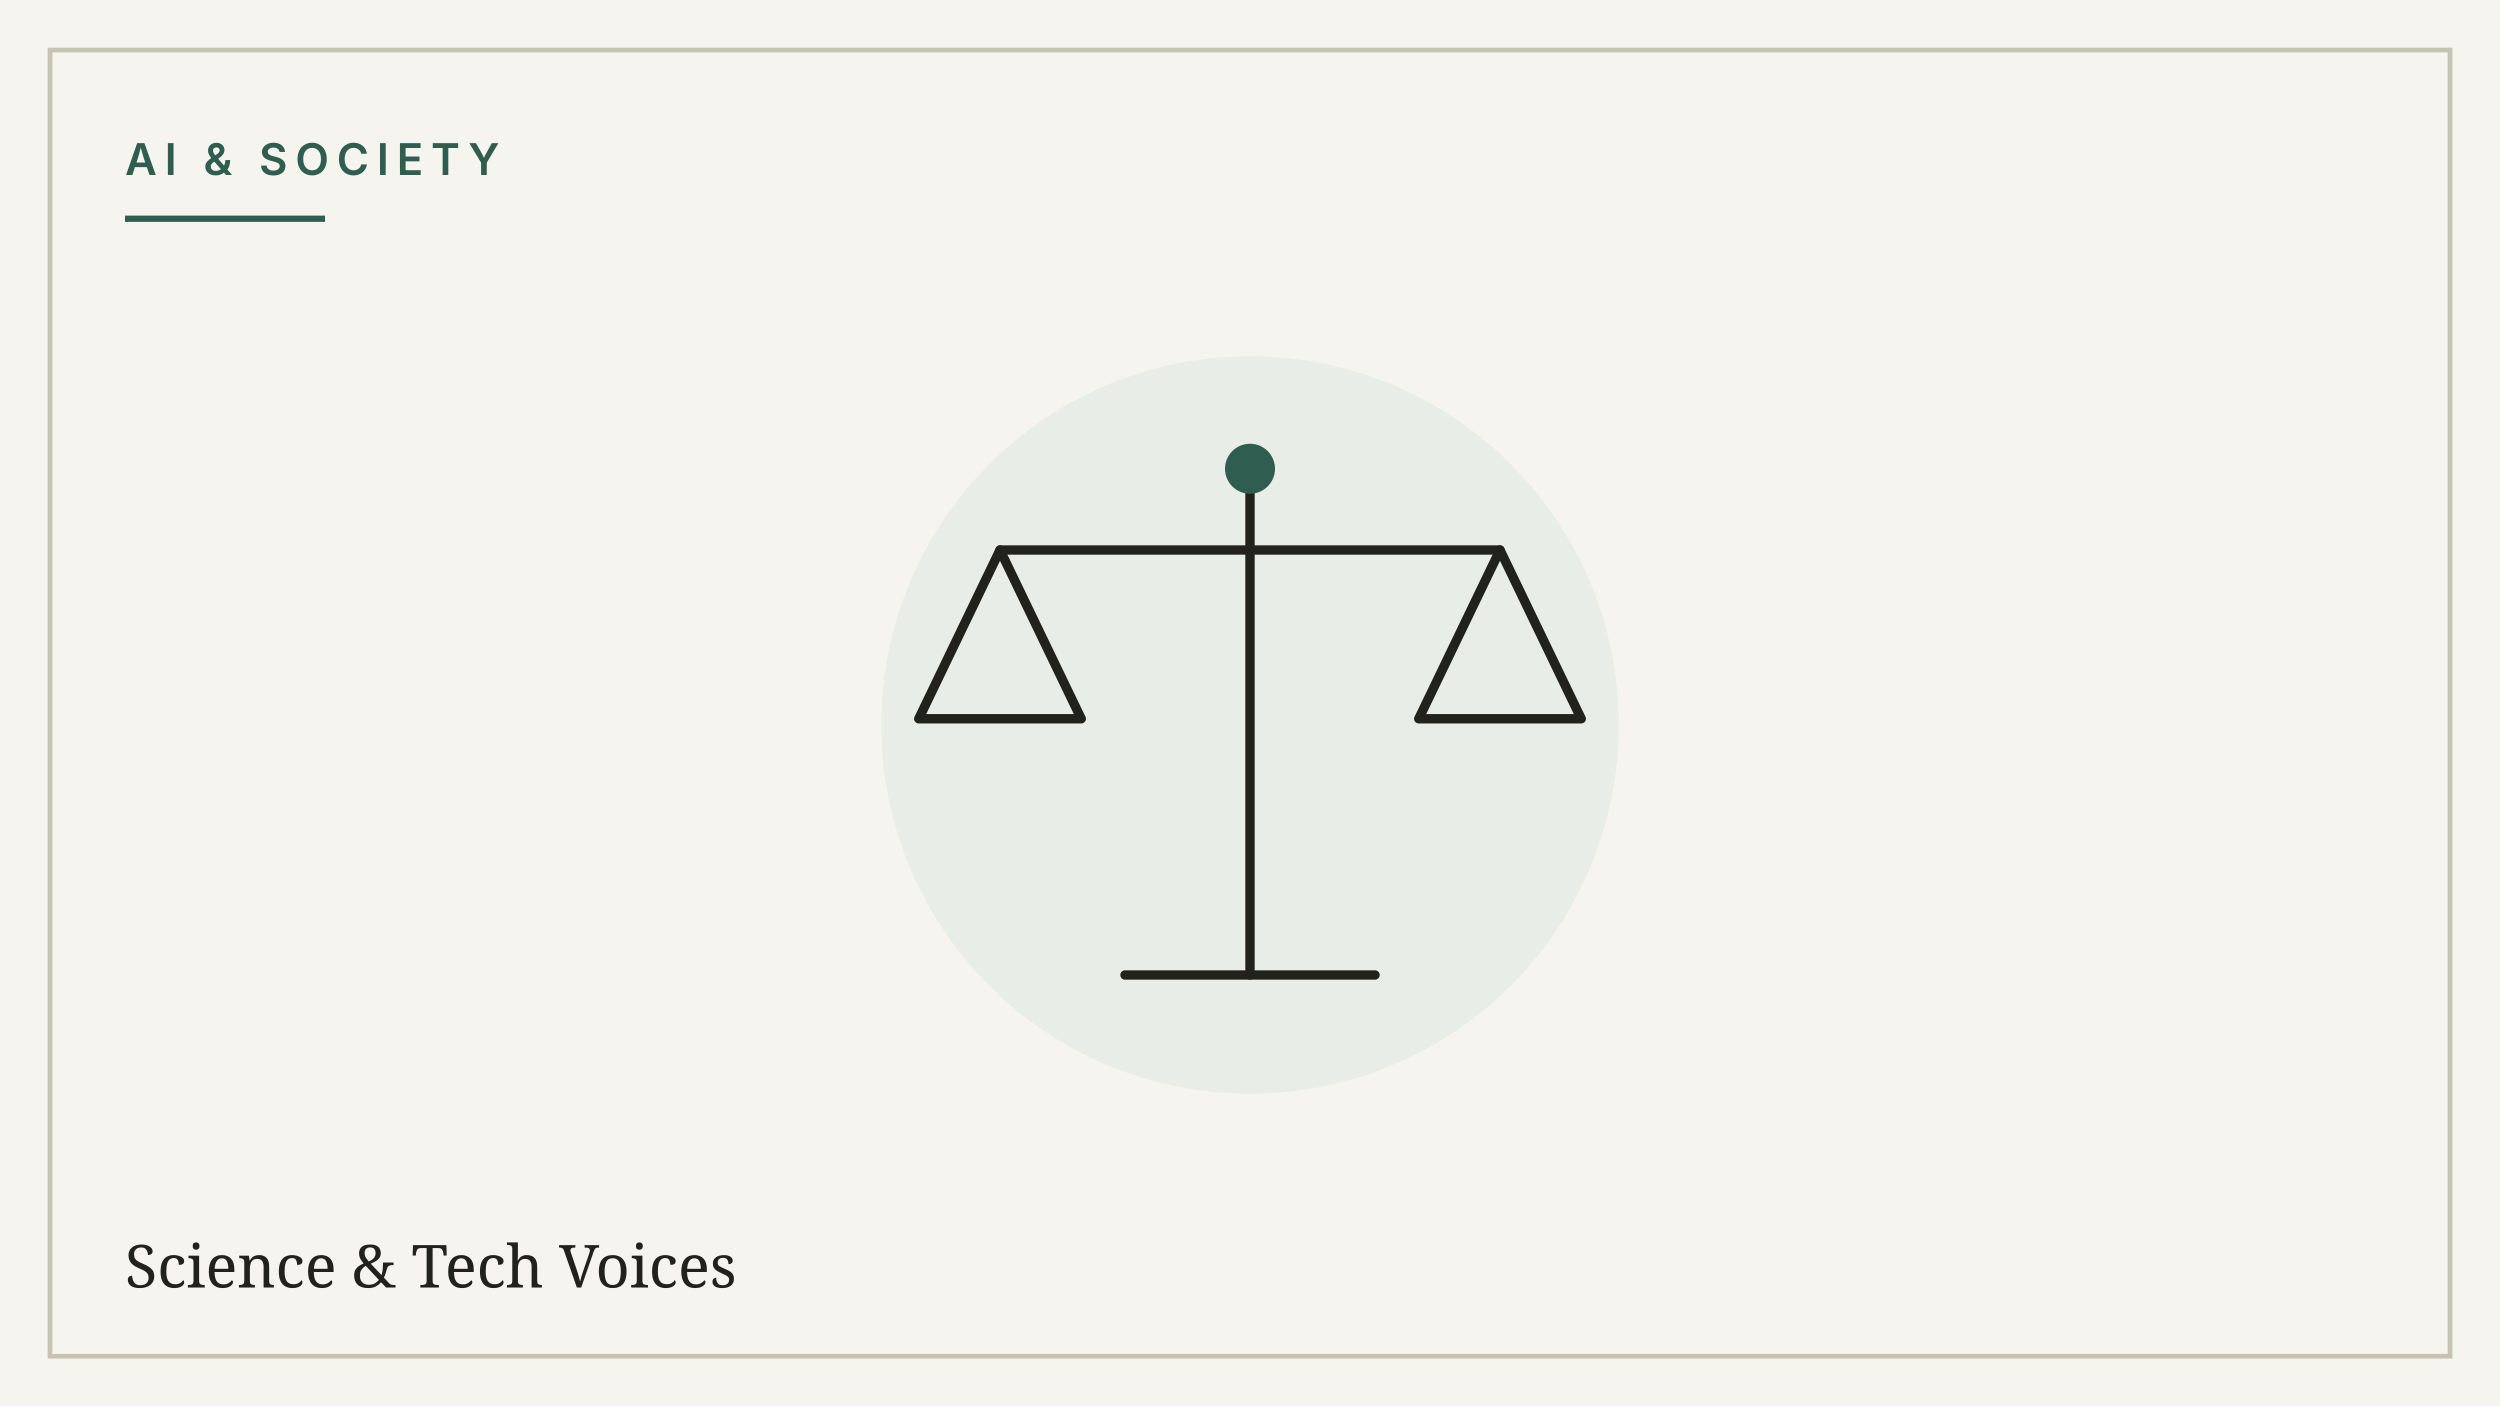
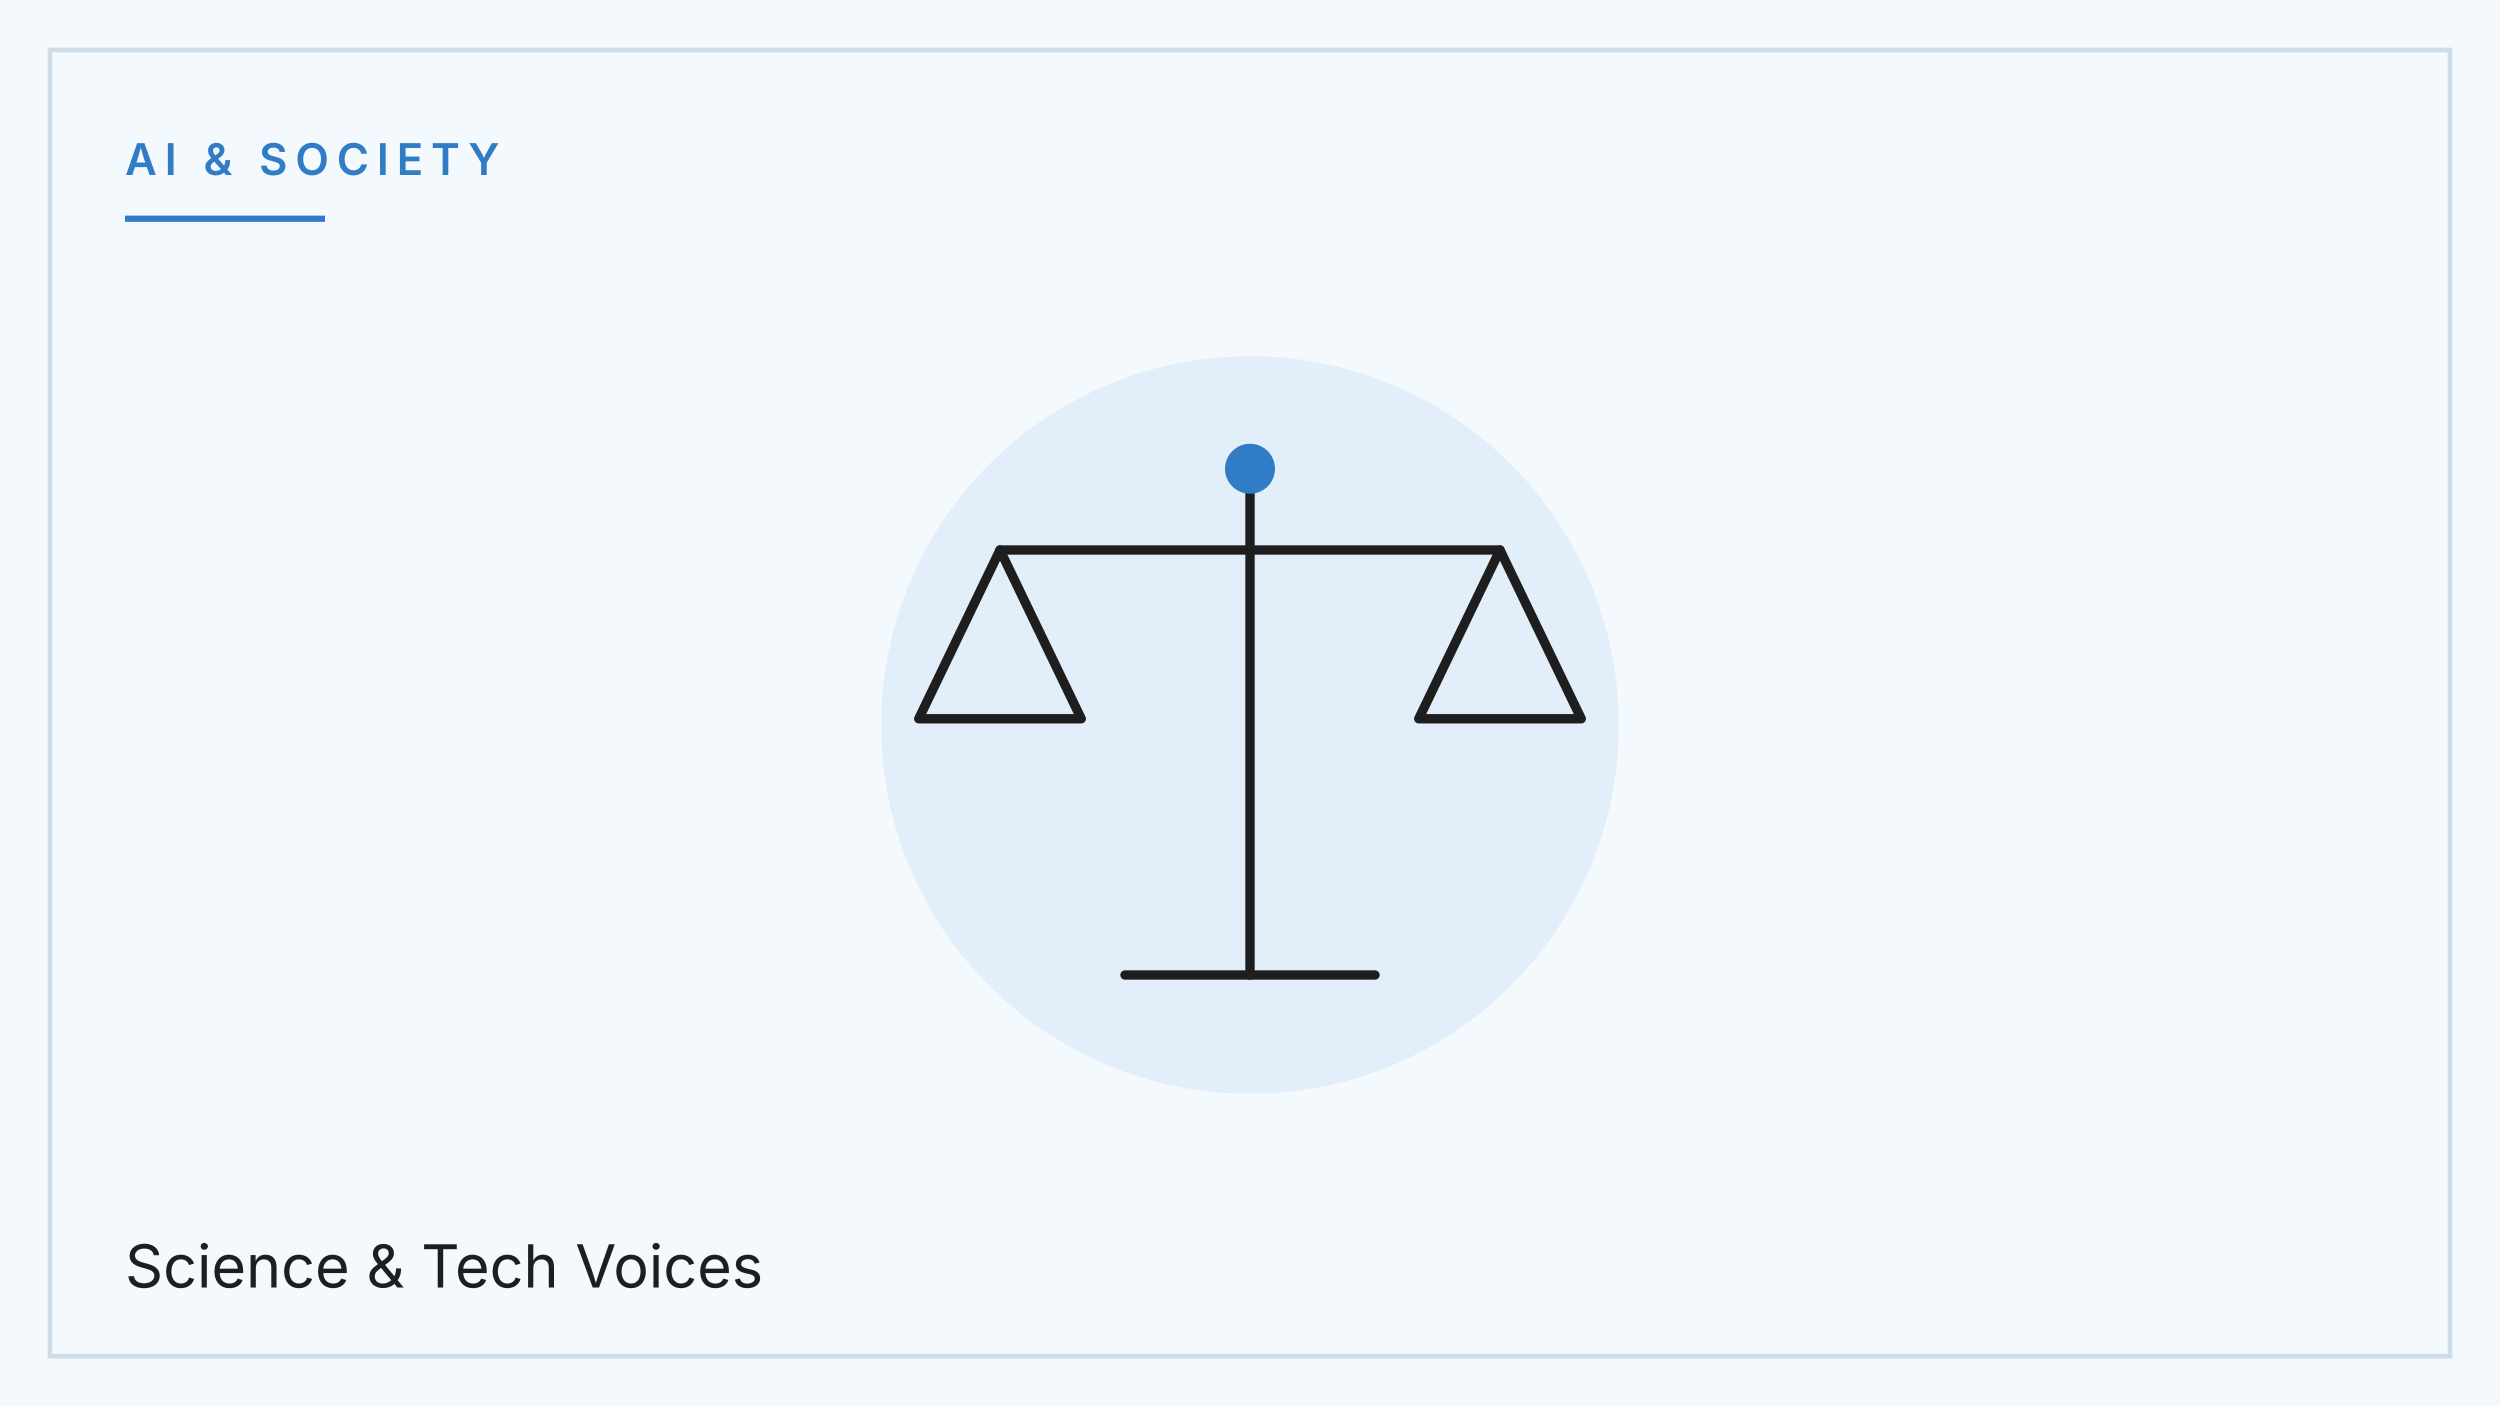
<svg xmlns="http://www.w3.org/2000/svg" viewBox="0 0 800 450" role="img" aria-label="AI Ethics: Can Code Have a Conscience?">
-   <rect width="800" height="450" fill="#f6f4ee" />
-   <rect x="16" y="16" width="768" height="418" fill="none" stroke="#c8c2b1" stroke-width="1.5" />
-   <text x="40" y="56" font-family="Inter, Segoe UI, sans-serif" font-size="14" letter-spacing="2.5" font-weight="600" fill="#2f5d4f">AI &amp; SOCIETY</text>
-   <line x1="40" y1="70" x2="104" y2="70" stroke="#2f5d4f" stroke-width="2" />
-   <text x="40" y="412" font-family="Spectral, Georgia, serif" font-size="19" fill="#22221d">Science &amp; Tech Voices</text>
-   <circle cx="400" cy="232" r="118" fill="#e9ede7" />
-   <g stroke="#22221d" stroke-width="3" stroke-linecap="round" stroke-linejoin="round" fill="none">
+   <rect width="800" height="450" fill="#f4f9fd" />
+   <rect x="16" y="16" width="768" height="418" fill="none" stroke="#cfdce8" stroke-width="1.5" />
+   <text x="40" y="56" font-family="Inter, Segoe UI, sans-serif" font-size="14" letter-spacing="2.5" font-weight="600" fill="#307dc5">AI &amp; SOCIETY</text>
+   <line x1="40" y1="70" x2="104" y2="70" stroke="#307dc5" stroke-width="2" />
+   <text x="40" y="412" font-family="Inter, Segoe UI, sans-serif" font-size="19" fill="#1e1e1e">Science &amp; Tech Voices</text>
+   <circle cx="400" cy="232" r="118" fill="#e2eef9" />
+   <g stroke="#1e1e1e" stroke-width="3" stroke-linecap="round" stroke-linejoin="round" fill="none">
    <line x1="400" y1="150" x2="400" y2="312" />
    <line x1="320" y1="176" x2="480" y2="176" />
    <path d="M320 176 l-26 54 52 0 z" />
    <path d="M480 176 l-26 54 52 0 z" />
    <line x1="360" y1="312" x2="440" y2="312" />
-     <circle cx="400" cy="150" r="8" fill="#2f5d4f" stroke="none" />
+     <circle cx="400" cy="150" r="8" fill="#307dc5" stroke="none" />
  </g>
</svg>
